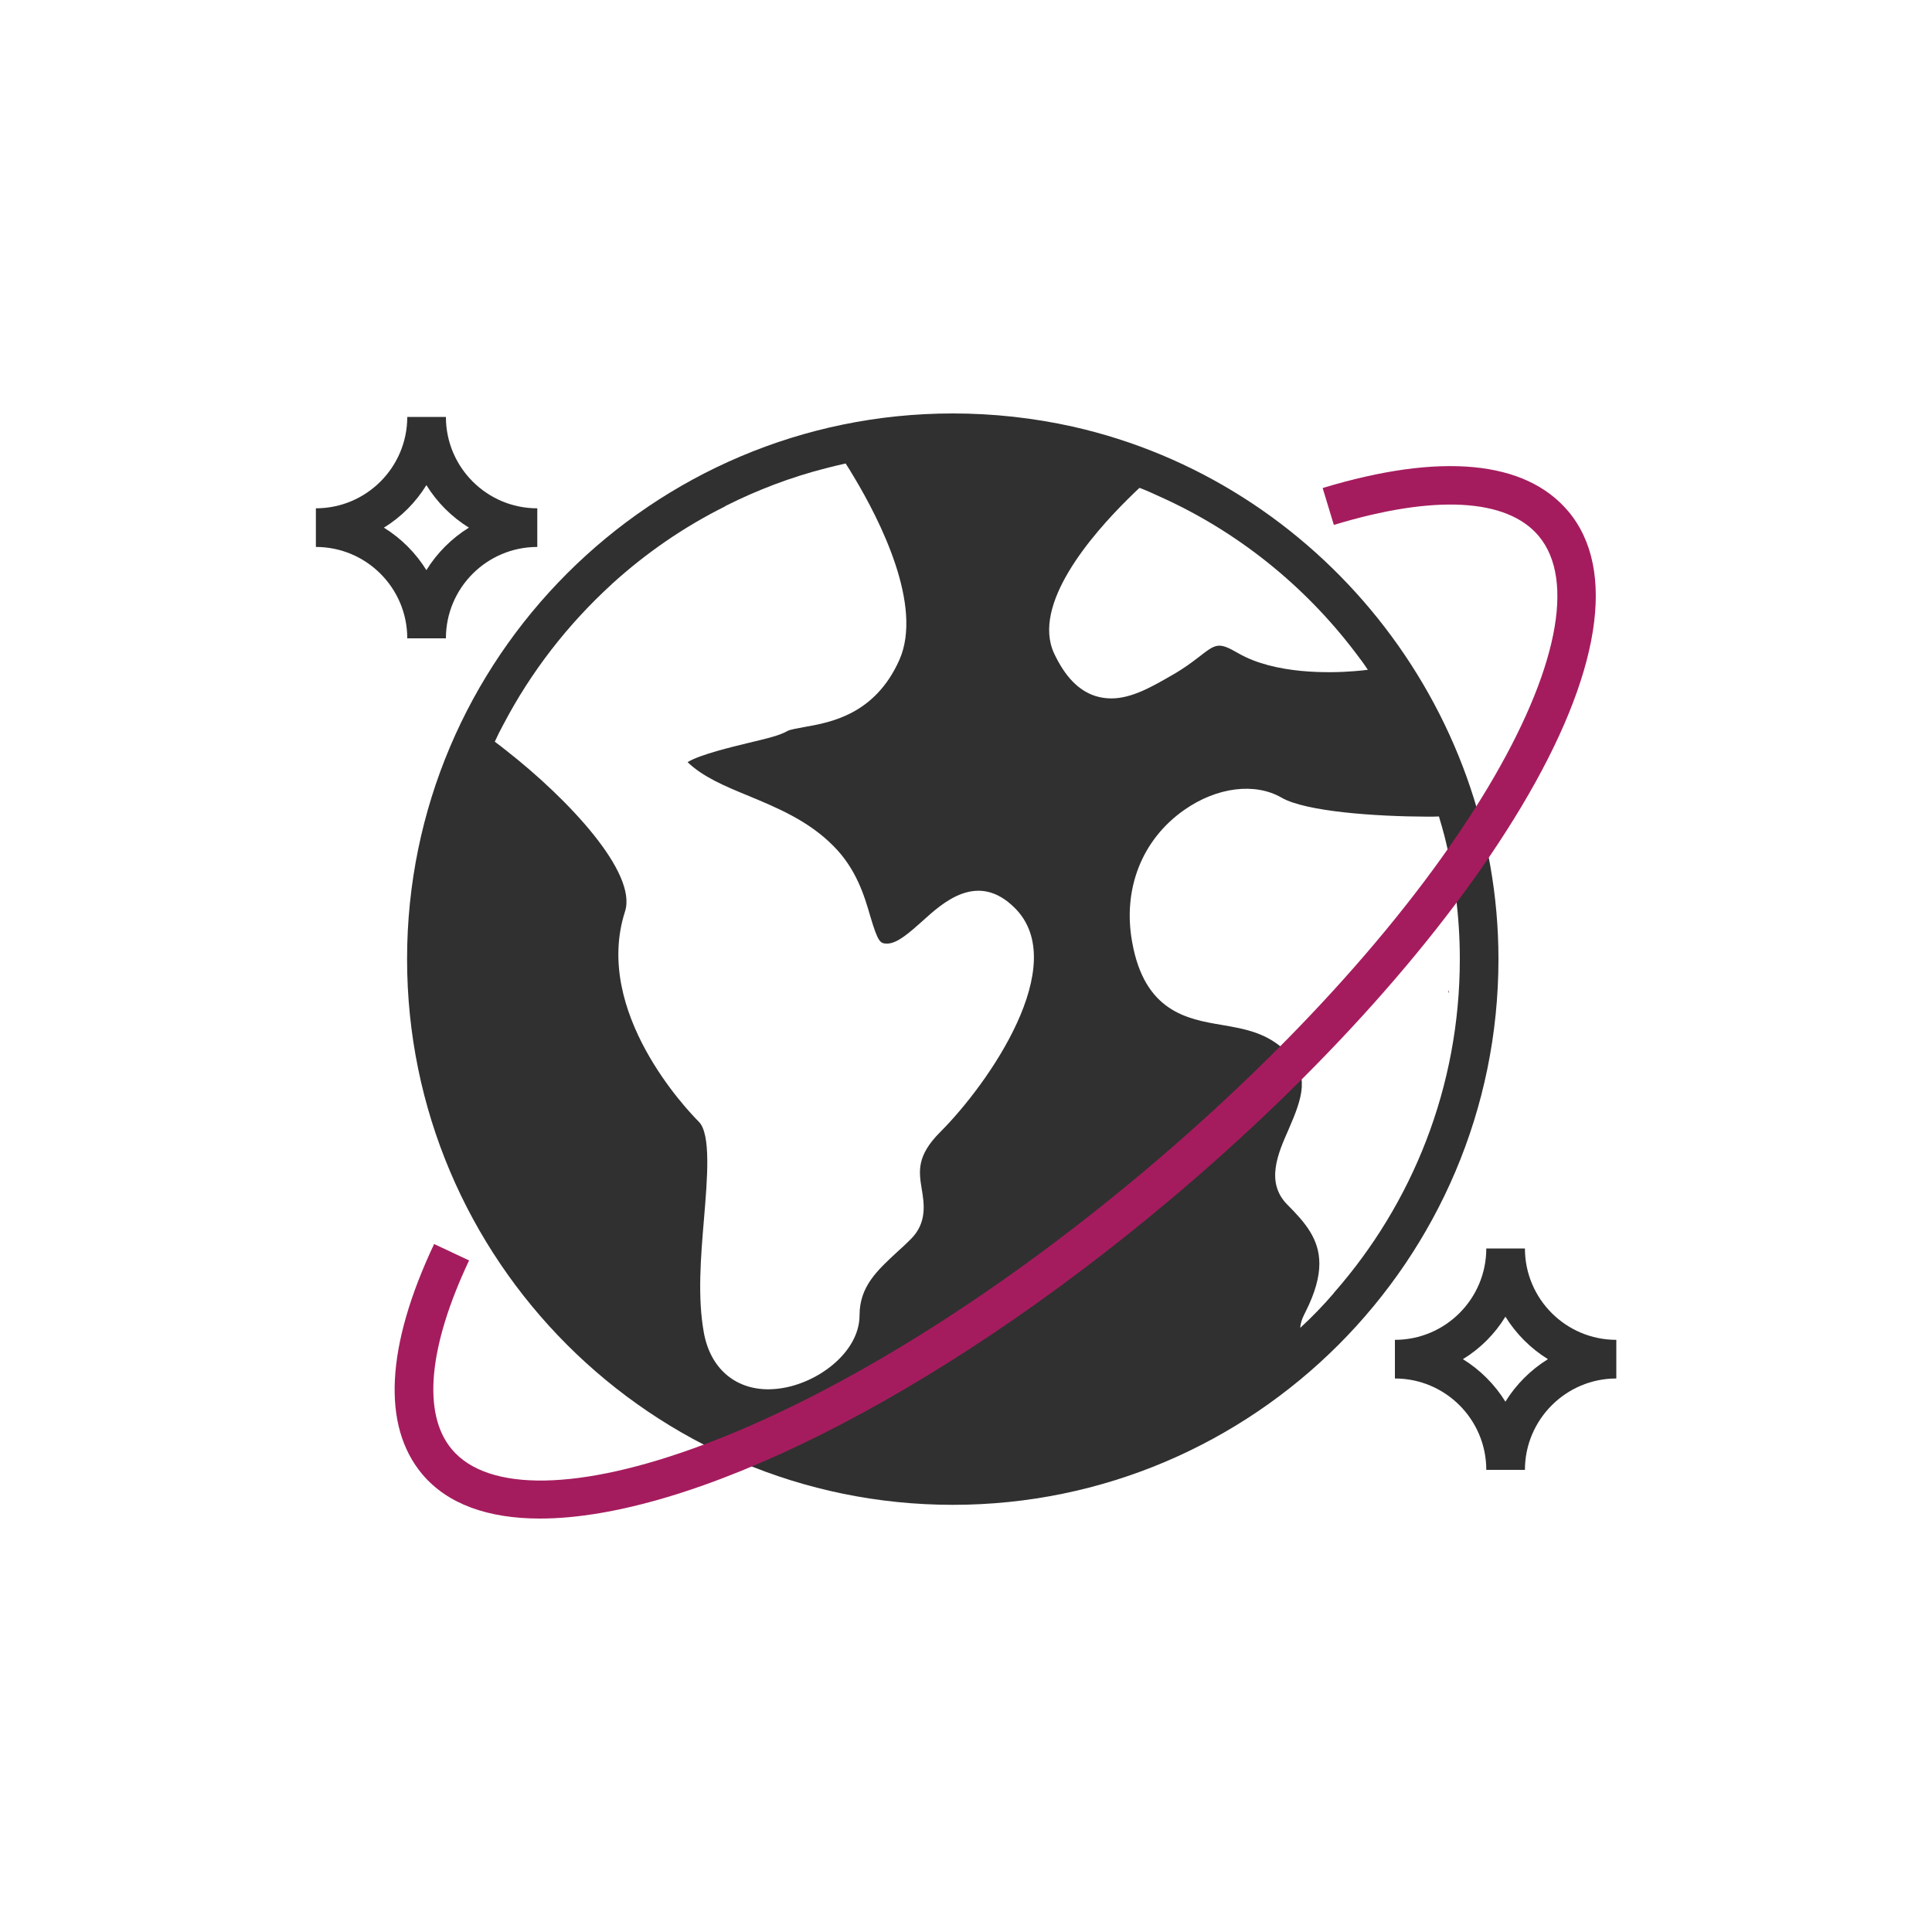
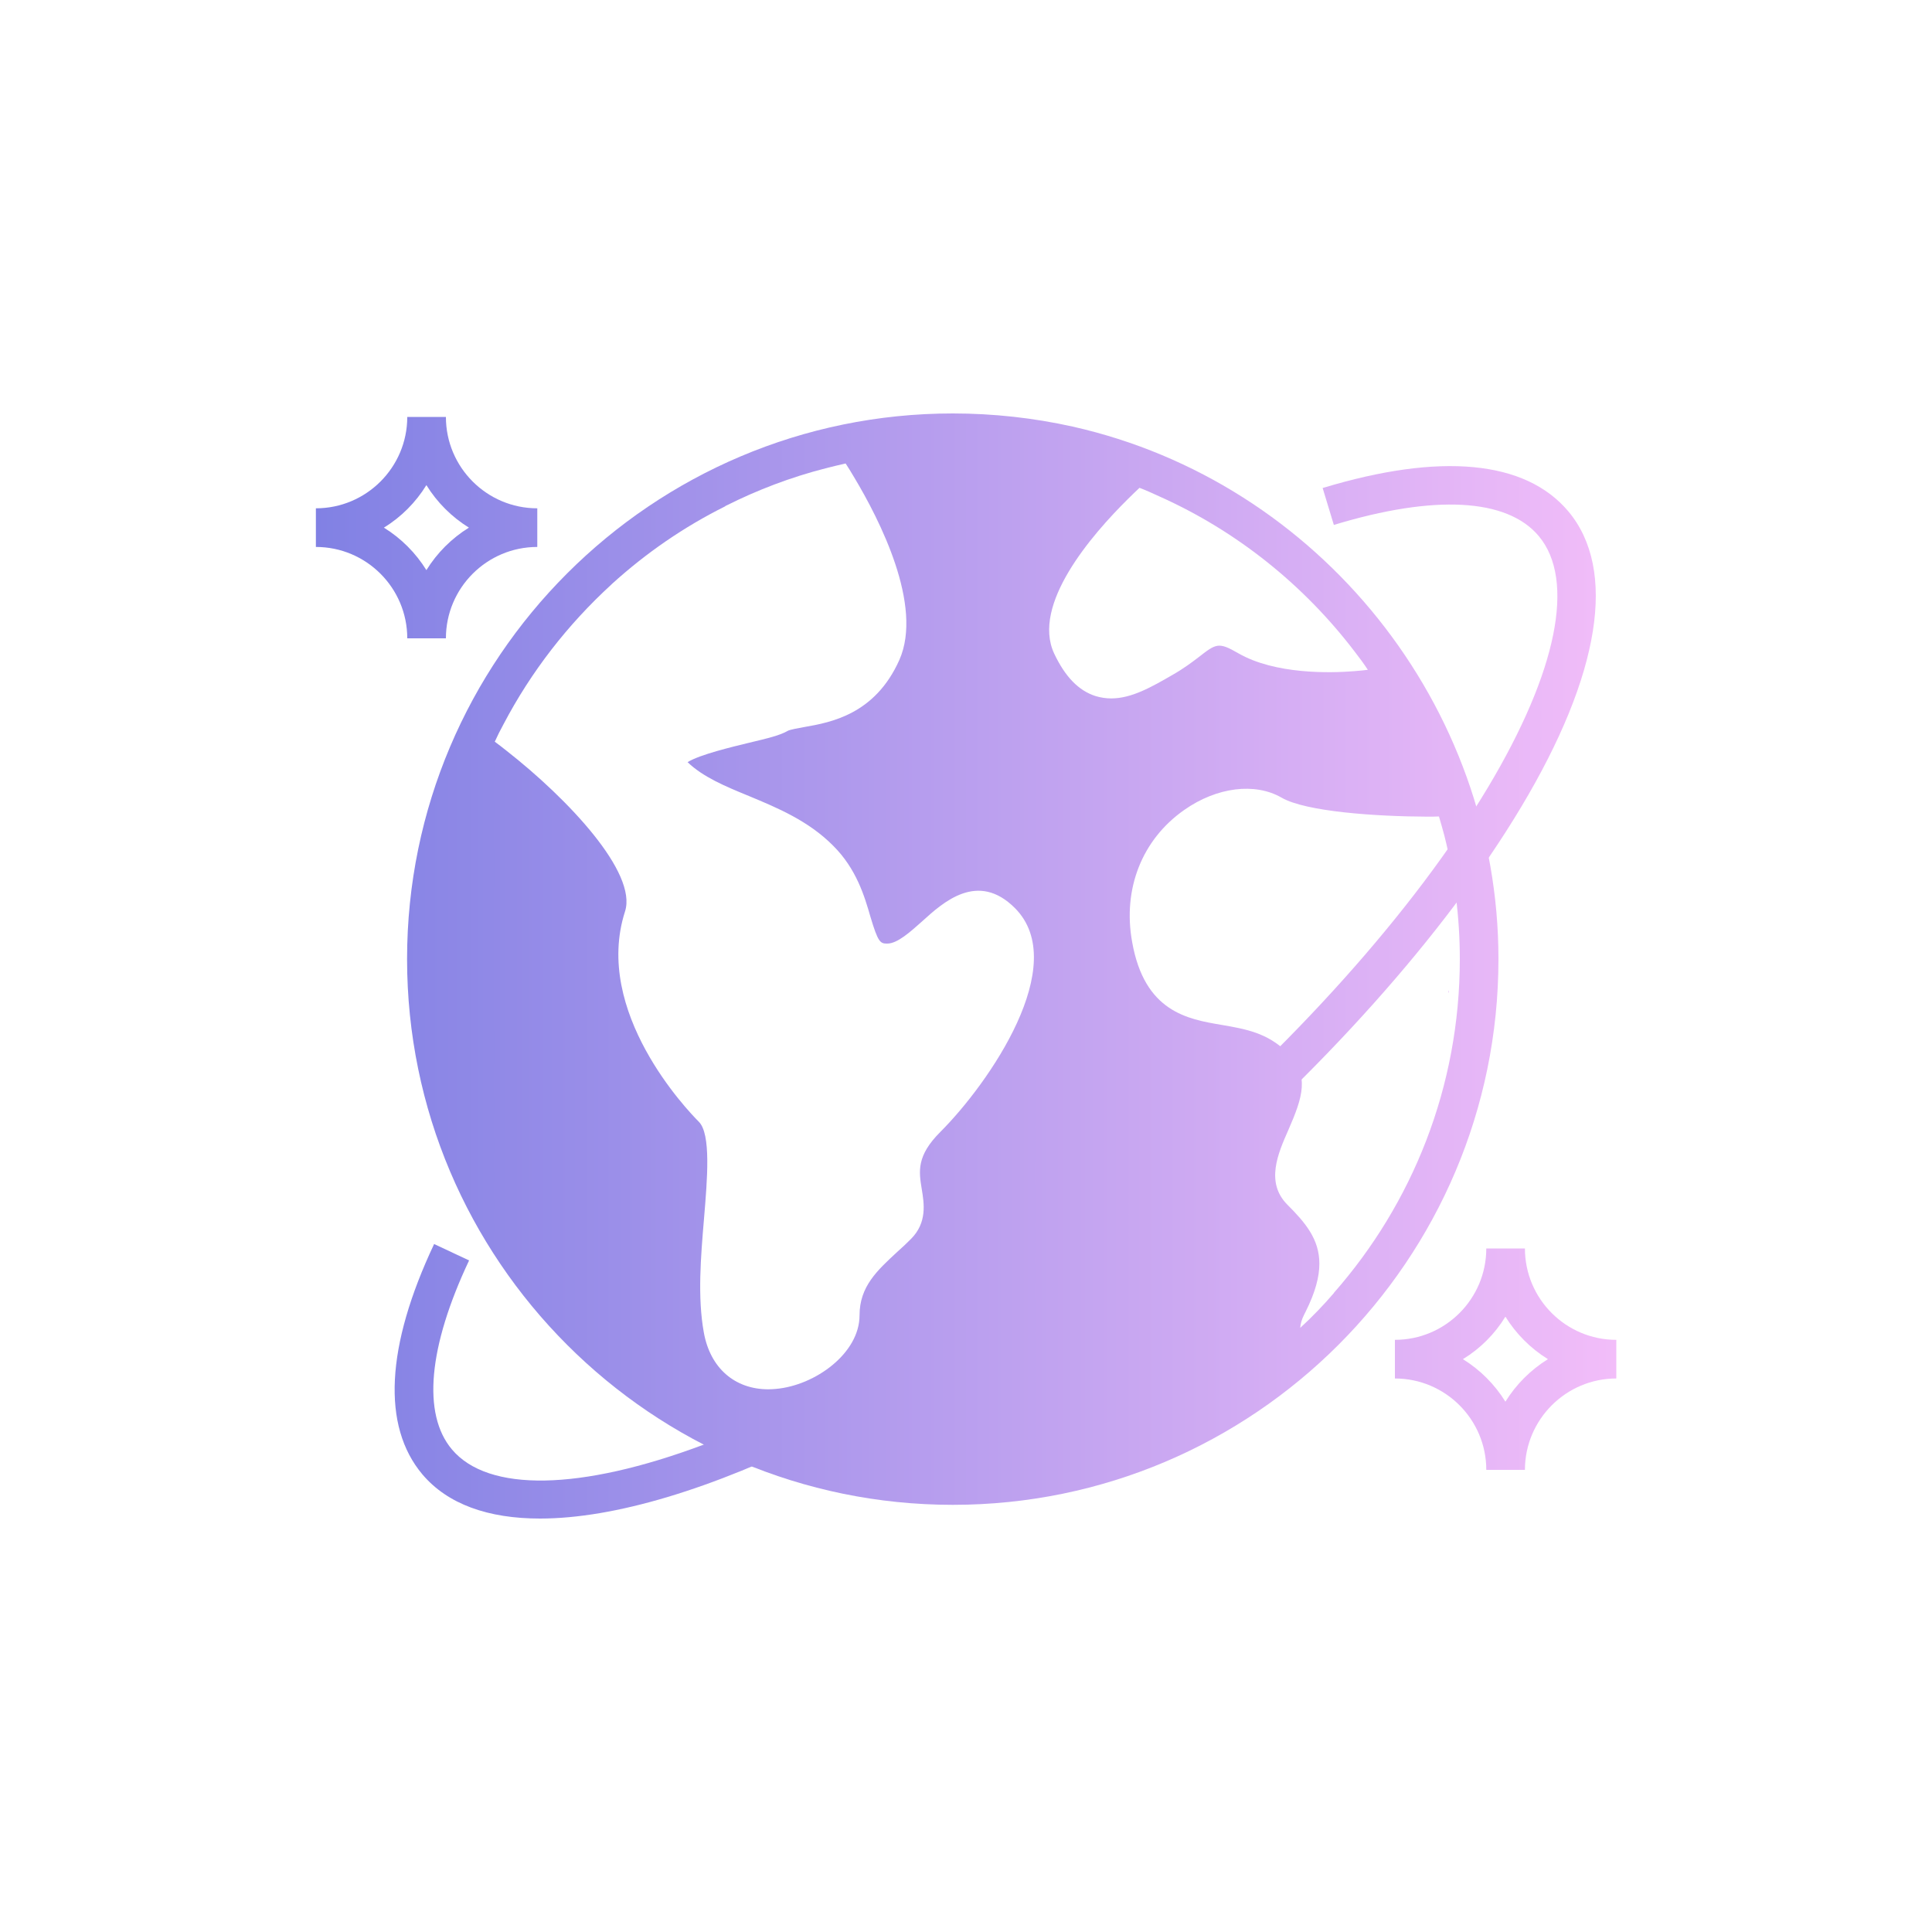
- <svg xmlns="http://www.w3.org/2000/svg" version="1.1" id="Layer_1" x="0px" y="0px" viewBox="0 0 100 100" style="enable-background:new 0 0 100 100;" xml:space="preserve">
-   <defs id="defs1320" />
+ <svg xmlns="http://www.w3.org/2000/svg" xmlns:xlink="http://www.w3.org/1999/xlink" version="1.1" id="Layer_1" x="0px" y="0px" viewBox="0 0 100 100" style="enable-background:new 0 0 100 100;" xml:space="preserve">
+   <defs id="defs1320">
+     <linearGradient id="linearGradient1687">
+       <stop style="stop-color:#8181e4;stop-opacity:1;" offset="0" id="stop1683" />
+       <stop style="stop-color:#f2bdf9;stop-opacity:1;" offset="1" id="stop1685" />
+     </linearGradient>
+     <linearGradient xlink:href="#linearGradient1687" id="linearGradient1689" x1="16.35" y1="50" x2="83.66" y2="50" gradientUnits="userSpaceOnUse" />
+   </defs>
  <style type="text/css" id="style1271">
	.st0{fill:#610526;}
	.st1{fill:#7A0A37;}
	.st2{fill:#FFA9A9;}
</style>
  <g id="g1315">
-     <g id="g1291">
-       <g id="g1289">
-         <g id="g1281">
-           <g id="g1275">
-             <path class="st0" d="M74.99,51.26c0,0.05,0,0.09-0.01,0.14L75,51.33L74.99,51.26z M74.99,51.26c0,0.05,0,0.09-0.01,0.14       L75,51.33L74.99,51.26z M74.99,51.26c0,0.05,0,0.09-0.01,0.14L75,51.33L74.99,51.26z M74.99,51.26c0,0.05,0,0.09-0.01,0.14       L75,51.33L74.99,51.26z M74.99,51.26c0,0.05,0,0.09-0.01,0.14L75,51.33L74.99,51.26z M74.99,51.26c0,0.05,0,0.09-0.01,0.14       L75,51.33L74.99,51.26z M74.99,51.26c0,0.05,0,0.09-0.01,0.14L75,51.33L74.99,51.26z M74.99,51.26c0,0.05,0,0.09-0.01,0.14       L75,51.33L74.99,51.26z M74.99,51.26c0,0.05,0,0.09-0.01,0.14L75,51.33L74.99,51.26z M74.99,51.26c0,0.05,0,0.09-0.01,0.14       L75,51.33L74.99,51.26z M74.99,51.26c0,0.05,0,0.09-0.01,0.14L75,51.33L74.99,51.26z M74.99,51.26c0,0.05,0,0.09-0.01,0.14       L75,51.33L74.99,51.26z M74.99,51.26c0,0.05,0,0.09-0.01,0.14L75,51.33L74.99,51.26z M74.99,51.26c0,0.05,0,0.09-0.01,0.14       L75,51.33L74.99,51.26z M74.99,51.26c0,0.05,0,0.09-0.01,0.14L75,51.33L74.99,51.26z" id="path1273" />
+     <g id="g1681" style="fill-opacity:1;fill:url(#linearGradient1689)">
+       <g id="g1291" style="fill-opacity:1;fill:url(#linearGradient1689)">
+         <g id="g1289" style="fill-opacity:1;fill:url(#linearGradient1689)">
+           <g id="g1281" style="fill-opacity:1;fill:url(#linearGradient1689)">
+             <g id="g1275" style="fill-opacity:1;fill:url(#linearGradient1689)">
+               <path class="st0" d="M74.99,51.26c0,0.05,0,0.09-0.01,0.14L75,51.33L74.99,51.26z M74.99,51.26c0,0.05,0,0.09-0.01,0.14       L75,51.33L74.99,51.26z M74.99,51.26c0,0.05,0,0.09-0.01,0.14L75,51.33L74.99,51.26z M74.99,51.26c0,0.05,0,0.09-0.01,0.14       L75,51.33L74.99,51.26z M74.99,51.26c0,0.05,0,0.09-0.01,0.14L75,51.33L74.99,51.26z M74.99,51.26c0,0.05,0,0.09-0.01,0.14       L75,51.33L74.99,51.26z M74.99,51.26c0,0.05,0,0.09-0.01,0.14L75,51.33L74.99,51.26z M74.99,51.26c0,0.05,0,0.09-0.01,0.14       L75,51.33L74.99,51.26z M74.99,51.26c0,0.05,0,0.09-0.01,0.14L75,51.33L74.99,51.26z M74.99,51.26c0,0.05,0,0.09-0.01,0.14       L75,51.33L74.99,51.26z M74.99,51.26c0,0.05,0,0.09-0.01,0.14L75,51.33L74.99,51.26z M74.99,51.26c0,0.05,0,0.09-0.01,0.14       L75,51.33L74.99,51.26z M74.99,51.26c0,0.05,0,0.09-0.01,0.14L75,51.33L74.99,51.26z M74.99,51.26c0,0.05,0,0.09-0.01,0.14       L75,51.33L74.99,51.26z M74.99,51.26c0,0.05,0,0.09-0.01,0.14L75,51.33L74.99,51.26z" id="path1273" style="fill-opacity:1;fill:url(#linearGradient1689)" />
+             </g>
+             <g id="g1279" style="fill-opacity:1;fill:url(#linearGradient1689)">
+               <path class="st0" d="M74.99,51.26c0,0.05,0,0.09-0.01,0.14L75,51.33L74.99,51.26z M74.99,51.26c0,0.05,0,0.09-0.01,0.14       L75,51.33L74.99,51.26z M74.99,51.26c0,0.05,0,0.09-0.01,0.14L75,51.33L74.99,51.26z M74.99,51.26c0,0.05,0,0.09-0.01,0.14       L75,51.33L74.99,51.26z M74.99,51.26c0,0.05,0,0.09-0.01,0.14L75,51.33L74.99,51.26z M74.99,51.26c0,0.05,0,0.09-0.01,0.14       L75,51.33L74.99,51.26z M74.99,51.26c0,0.05,0,0.09-0.01,0.14L75,51.33L74.99,51.26z M74.99,51.26c0,0.05,0,0.09-0.01,0.14       L75,51.33L74.99,51.26z M74.99,51.26c0,0.05,0,0.09-0.01,0.14L75,51.33L74.99,51.26z M74.99,51.26c0,0.05,0,0.09-0.01,0.14       L75,51.33L74.99,51.26z M74.99,51.26c0,0.05,0,0.09-0.01,0.14L75,51.33L74.99,51.26z M74.99,51.26c0,0.05,0,0.09-0.01,0.14       L75,51.33L74.99,51.26z M74.99,51.26c0,0.05,0,0.09-0.01,0.14L75,51.33L74.99,51.26z M74.99,51.26c0,0.05,0,0.09-0.01,0.14       L75,51.33L74.99,51.26z M74.99,51.26c0,0.05,0,0.09-0.01,0.14L75,51.33L74.99,51.26z" id="path1277" style="fill-opacity:1;fill:url(#linearGradient1689)" />
+             </g>
          </g>
-           <g id="g1279">
-             <path class="st0" d="M74.99,51.26c0,0.05,0,0.09-0.01,0.14L75,51.33L74.99,51.26z M74.99,51.26c0,0.05,0,0.09-0.01,0.14       L75,51.33L74.99,51.26z M74.99,51.26c0,0.05,0,0.09-0.01,0.14L75,51.33L74.99,51.26z M74.99,51.26c0,0.05,0,0.09-0.01,0.14       L75,51.33L74.99,51.26z M74.99,51.26c0,0.05,0,0.09-0.01,0.14L75,51.33L74.99,51.26z M74.99,51.26c0,0.05,0,0.09-0.01,0.14       L75,51.33L74.99,51.26z M74.99,51.26c0,0.05,0,0.09-0.01,0.14L75,51.33L74.99,51.26z M74.99,51.26c0,0.05,0,0.09-0.01,0.14       L75,51.33L74.99,51.26z M74.99,51.26c0,0.05,0,0.09-0.01,0.14L75,51.33L74.99,51.26z M74.99,51.26c0,0.05,0,0.09-0.01,0.14       L75,51.33L74.99,51.26z M74.99,51.26c0,0.05,0,0.09-0.01,0.14L75,51.33L74.99,51.26z M74.99,51.26c0,0.05,0,0.09-0.01,0.14       L75,51.33L74.99,51.26z M74.99,51.26c0,0.05,0,0.09-0.01,0.14L75,51.33L74.99,51.26z M74.99,51.26c0,0.05,0,0.09-0.01,0.14       L75,51.33L74.99,51.26z M74.99,51.26c0,0.05,0,0.09-0.01,0.14L75,51.33L74.99,51.26z" id="path1277" />
-           </g>
-         </g>
-         <g id="g1287">
-           <g id="g1285">
-             <path class="st0" d="M75,51.33l-0.02,0.07c0.01-0.05,0.01-0.09,0.01-0.14L75,51.33z" id="path1283" />
+           <g id="g1287" style="fill-opacity:1;fill:url(#linearGradient1689)">
+             <g id="g1285" style="fill-opacity:1;fill:url(#linearGradient1689)">
+               <path class="st0" d="M75,51.33l-0.02,0.07c0.01-0.05,0.01-0.09,0.01-0.14L75,51.33z" id="path1283" style="fill-opacity:1;fill:url(#linearGradient1689)" />
+             </g>
          </g>
        </g>
      </g>
-     </g>
-     <g id="g1297" style="fill:#a51c5e;fill-opacity:1">
-       <g id="g1295" style="fill:#303030;fill-opacity:1">
-         <path class="st1" d="M55.52,22.08c-2.02-0.45-4.11-0.68-6.2-0.68c-15.58,0-28.25,12.67-28.25,28.24     c0,15.58,12.67,28.25,28.25,28.25c15.57,0,28.24-12.67,28.24-28.25C77.56,36.54,68.29,24.95,55.52,22.08z M48.67,58.59     c-1.24,1.24-1.11,2.04-0.96,2.96c0.12,0.73,0.29,1.73-0.56,2.58c-0.22,0.22-0.45,0.44-0.7,0.66c-1.05,0.97-1.96,1.8-1.96,3.29     c0,1.96-2.29,3.63-4.33,3.81c-0.13,0.01-0.26,0.02-0.39,0.02c-1.74,0-3.01-1.1-3.34-2.94c-0.33-1.82-0.16-3.89,0.01-5.9     c0.17-2.05,0.37-4.37-0.27-5.01c-0.57-0.57-5.49-5.69-3.82-10.88c0.65-2.01-2.95-5.83-6.13-8.32c-0.21-0.17-0.41-0.32-0.61-0.47     c0.14-0.31,0.29-0.61,0.45-0.9c1.43-2.73,3.33-5.17,5.58-7.23c0.01-0.01,0.03-0.03,0.04-0.04c1.75-1.59,3.72-2.95,5.85-4.01     c0.01-0.02,0.02-0.02,0.04-0.03c1.63-0.82,3.36-1.48,5.16-1.94c0.34-0.09,0.69-0.17,1.04-0.25c0.13,0.2,0.28,0.44,0.45,0.73     c1.3,2.17,3.58,6.62,2.33,9.44c-1.26,2.82-3.55,3.23-4.91,3.47c-0.33,0.06-0.74,0.13-0.87,0.2c-0.39,0.23-1.01,0.38-2.06,0.63     c-0.78,0.19-2.51,0.6-3.12,0.99c0.8,0.77,1.95,1.25,3.17,1.75c1.44,0.6,3.07,1.27,4.36,2.57c1.21,1.2,1.63,2.63,1.93,3.67     c0.4,1.34,0.51,1.4,0.87,1.4c0.53,0,1.19-0.6,1.83-1.17c1.07-0.97,2.86-2.59,4.78-0.67C55.45,49.92,51.19,56.07,48.67,58.59z      M56.71,36.03c-0.88-0.28-1.58-1-2.15-2.21c-1.17-2.53,1.93-6.12,3.82-7.99c0.22-0.22,0.42-0.41,0.6-0.58     c0.34,0.13,0.68,0.28,1.02,0.44c4.03,1.8,7.5,4.6,10.12,8.04c0.24,0.31,0.47,0.62,0.68,0.94l-0.1,0.01     c-0.04,0.01-0.26,0.03-0.61,0.06c-1.24,0.1-4.1,0.17-6-0.93c-1.02-0.59-1.14-0.5-2.03,0.19c-0.35,0.27-0.79,0.6-1.35,0.92     c-1.09,0.63-2.13,1.23-3.19,1.23C57.25,36.15,56.98,36.11,56.71,36.03z M69.04,66.92v0.01c-0.55,0.64-1.13,1.24-1.74,1.8     c0.01-0.19,0.07-0.43,0.21-0.7c0.02-0.05,0.05-0.09,0.07-0.14c0.5-1,0.71-1.8,0.71-2.48c0-1.27-0.72-2.12-1.66-3.06     c-1.14-1.15-0.48-2.65,0.05-3.85c0.75-1.72,1.13-2.85-0.05-4.02c-1.03-1.03-2.18-1.22-3.39-1.43c-1.78-0.3-4-0.68-4.64-4.29     c-0.5-2.75,0.51-5.31,2.7-6.84c1.68-1.18,3.66-1.43,5.04-0.63c1.25,0.72,4.86,0.97,7.54,0.98c0.21,0,0.41,0,0.6-0.01     c0.1,0.33,0.19,0.66,0.28,0.99c0.52,2.06,0.8,4.2,0.8,6.39C75.56,56.26,73.1,62.3,69.04,66.92z" id="path1293" style="fill:#303030;fill-opacity:1" />
+       <g id="g1297" style="fill:url(#linearGradient1689);fill-opacity:1">
+         <g id="g1295" style="fill:url(#linearGradient1689);fill-opacity:1">
+           <path class="st1" d="M55.52,22.08c-2.02-0.45-4.11-0.68-6.2-0.68c-15.58,0-28.25,12.67-28.25,28.24     c0,15.58,12.67,28.25,28.25,28.25c15.57,0,28.24-12.67,28.24-28.25C77.56,36.54,68.29,24.95,55.52,22.08z M48.67,58.59     c-1.24,1.24-1.11,2.04-0.96,2.96c0.12,0.73,0.29,1.73-0.56,2.58c-0.22,0.22-0.45,0.44-0.7,0.66c-1.05,0.97-1.96,1.8-1.96,3.29     c0,1.96-2.29,3.63-4.33,3.81c-0.13,0.01-0.26,0.02-0.39,0.02c-1.74,0-3.01-1.1-3.34-2.94c-0.33-1.82-0.16-3.89,0.01-5.9     c0.17-2.05,0.37-4.37-0.27-5.01c-0.57-0.57-5.49-5.69-3.82-10.88c0.65-2.01-2.95-5.83-6.13-8.32c-0.21-0.17-0.41-0.32-0.61-0.47     c0.14-0.31,0.29-0.61,0.45-0.9c1.43-2.73,3.33-5.17,5.58-7.23c0.01-0.01,0.03-0.03,0.04-0.04c1.75-1.59,3.72-2.95,5.85-4.01     c0.01-0.02,0.02-0.02,0.04-0.03c1.63-0.82,3.36-1.48,5.16-1.94c0.34-0.09,0.69-0.17,1.04-0.25c0.13,0.2,0.28,0.44,0.45,0.73     c1.3,2.17,3.58,6.62,2.33,9.44c-1.26,2.82-3.55,3.23-4.91,3.47c-0.33,0.06-0.74,0.13-0.87,0.2c-0.39,0.23-1.01,0.38-2.06,0.63     c-0.78,0.19-2.51,0.6-3.12,0.99c0.8,0.77,1.95,1.25,3.17,1.75c1.44,0.6,3.07,1.27,4.36,2.57c1.21,1.2,1.63,2.63,1.93,3.67     c0.4,1.34,0.51,1.4,0.87,1.4c0.53,0,1.19-0.6,1.83-1.17c1.07-0.97,2.86-2.59,4.78-0.67C55.45,49.92,51.19,56.07,48.67,58.59z      M56.71,36.03c-0.88-0.28-1.58-1-2.15-2.21c-1.17-2.53,1.93-6.12,3.82-7.99c0.22-0.22,0.42-0.41,0.6-0.58     c0.34,0.13,0.68,0.28,1.02,0.44c4.03,1.8,7.5,4.6,10.12,8.04c0.24,0.31,0.47,0.62,0.68,0.94l-0.1,0.01     c-0.04,0.01-0.26,0.03-0.61,0.06c-1.24,0.1-4.1,0.17-6-0.93c-1.02-0.59-1.14-0.5-2.03,0.19c-0.35,0.27-0.79,0.6-1.35,0.92     c-1.09,0.63-2.13,1.23-3.19,1.23C57.25,36.15,56.98,36.11,56.71,36.03z M69.04,66.92v0.01c-0.55,0.64-1.13,1.24-1.74,1.8     c0.01-0.19,0.07-0.43,0.21-0.7c0.02-0.05,0.05-0.09,0.07-0.14c0.5-1,0.71-1.8,0.71-2.48c0-1.27-0.72-2.12-1.66-3.06     c-1.14-1.15-0.48-2.65,0.05-3.85c0.75-1.72,1.13-2.85-0.05-4.02c-1.03-1.03-2.18-1.22-3.39-1.43c-1.78-0.3-4-0.68-4.64-4.29     c-0.5-2.75,0.51-5.31,2.7-6.84c1.68-1.18,3.66-1.43,5.04-0.63c1.25,0.72,4.86,0.97,7.54,0.98c0.21,0,0.41,0,0.6-0.01     c0.1,0.33,0.19,0.66,0.28,0.99c0.52,2.06,0.8,4.2,0.8,6.39C75.56,56.26,73.1,62.3,69.04,66.92z" id="path1293" style="fill:url(#linearGradient1689);fill-opacity:1" />
+         </g>
      </g>
-     </g>
-     <g id="g1301" style="fill:#a51c5e;fill-opacity:1">
-       <path class="st2" d="M27.95,78.6c-2.68,0-4.78-0.74-6.09-2.29c-2.1-2.5-1.89-6.62,0.61-11.92l1.81,0.85    c-2.11,4.47-2.43,7.95-0.89,9.78c3.74,4.45,19.04-0.29,35.87-14.43c7.63-6.42,13.94-13.46,17.76-19.84    c3.58-5.99,4.54-10.73,2.62-13.01c-1.64-1.95-5.4-2.15-10.6-0.57l-0.58-1.91c6.1-1.85,10.49-1.43,12.71,1.2    c2.54,3.02,1.67,8.46-2.44,15.32c-3.93,6.56-10.39,13.79-18.19,20.34C48.2,72.49,35.66,78.6,27.95,78.6z" id="path1299" style="fill:#a51c5e;fill-opacity:1" />
-     </g>
-     <g id="g1307" style="fill:#303030;fill-opacity:1">
-       <g id="g1305" style="fill:#303030;fill-opacity:1">
-         <path class="st1" d="M23.08,33.04h-2c0-2.61-2.12-4.73-4.73-4.73v-2c2.61,0,4.73-2.12,4.73-4.73h2c0,2.61,2.12,4.73,4.73,4.73v2     C25.2,28.31,23.08,30.43,23.08,33.04z M19.87,27.31c0.89,0.55,1.65,1.31,2.2,2.2c0.55-0.89,1.31-1.65,2.2-2.2     c-0.89-0.55-1.65-1.31-2.2-2.2C21.52,26,20.77,26.76,19.87,27.31z" id="path1303" style="fill:#303030;fill-opacity:1" />
+       <g id="g1301" style="fill:url(#linearGradient1689);fill-opacity:1">
+         <path class="st2" d="M27.95,78.6c-2.68,0-4.78-0.74-6.09-2.29c-2.1-2.5-1.89-6.62,0.61-11.92l1.81,0.85    c-2.11,4.47-2.43,7.95-0.89,9.78c3.74,4.45,19.04-0.29,35.87-14.43c7.63-6.42,13.94-13.46,17.76-19.84    c3.58-5.99,4.54-10.73,2.62-13.01c-1.64-1.95-5.4-2.15-10.6-0.57l-0.58-1.91c6.1-1.85,10.49-1.43,12.71,1.2    c2.54,3.02,1.67,8.46-2.44,15.32c-3.93,6.56-10.39,13.79-18.19,20.34C48.2,72.49,35.66,78.6,27.95,78.6z" id="path1299" style="fill:url(#linearGradient1689);fill-opacity:1" />
      </g>
-     </g>
-     <g id="g1313" style="fill:#a51c5e;fill-opacity:1">
-       <g id="g1311" style="fill:#303030;fill-opacity:1">
-         <path class="st1" d="M78.93,76.08h-2c0-2.61-2.12-4.73-4.73-4.73v-2c2.61,0,4.73-2.12,4.73-4.73h2c0,2.61,2.12,4.73,4.73,4.73v2     C81.05,71.35,78.93,73.48,78.93,76.08z M75.72,70.35c0.89,0.55,1.65,1.31,2.2,2.2c0.55-0.89,1.31-1.65,2.2-2.2     c-0.89-0.55-1.65-1.31-2.2-2.2C77.37,69.05,76.62,69.8,75.72,70.35z" id="path1309" style="fill:#303030;fill-opacity:1" />
+       <g id="g1307" style="fill:url(#linearGradient1689);fill-opacity:1">
+         <g id="g1305" style="fill:url(#linearGradient1689);fill-opacity:1">
+           <path class="st1" d="M23.08,33.04h-2c0-2.61-2.12-4.73-4.73-4.73v-2c2.61,0,4.73-2.12,4.73-4.73h2c0,2.61,2.12,4.73,4.73,4.73v2     C25.2,28.31,23.08,30.43,23.08,33.04z M19.87,27.31c0.89,0.55,1.65,1.31,2.2,2.2c0.55-0.89,1.31-1.65,2.2-2.2     c-0.89-0.55-1.65-1.31-2.2-2.2C21.52,26,20.77,26.76,19.87,27.31z" id="path1303" style="fill:url(#linearGradient1689);fill-opacity:1" />
+         </g>
+       </g>
+       <g id="g1313" style="fill:url(#linearGradient1689);fill-opacity:1">
+         <g id="g1311" style="fill:url(#linearGradient1689);fill-opacity:1">
+           <path class="st1" d="M78.93,76.08h-2c0-2.61-2.12-4.73-4.73-4.73v-2c2.61,0,4.73-2.12,4.73-4.73h2c0,2.61,2.12,4.73,4.73,4.73v2     C81.05,71.35,78.93,73.48,78.93,76.08z M75.72,70.35c0.89,0.55,1.65,1.31,2.2,2.2c0.55-0.89,1.31-1.65,2.2-2.2     c-0.89-0.55-1.65-1.31-2.2-2.2C77.37,69.05,76.62,69.8,75.72,70.35z" id="path1309" style="fill:url(#linearGradient1689);fill-opacity:1" />
+         </g>
      </g>
    </g>
  </g>
</svg>
